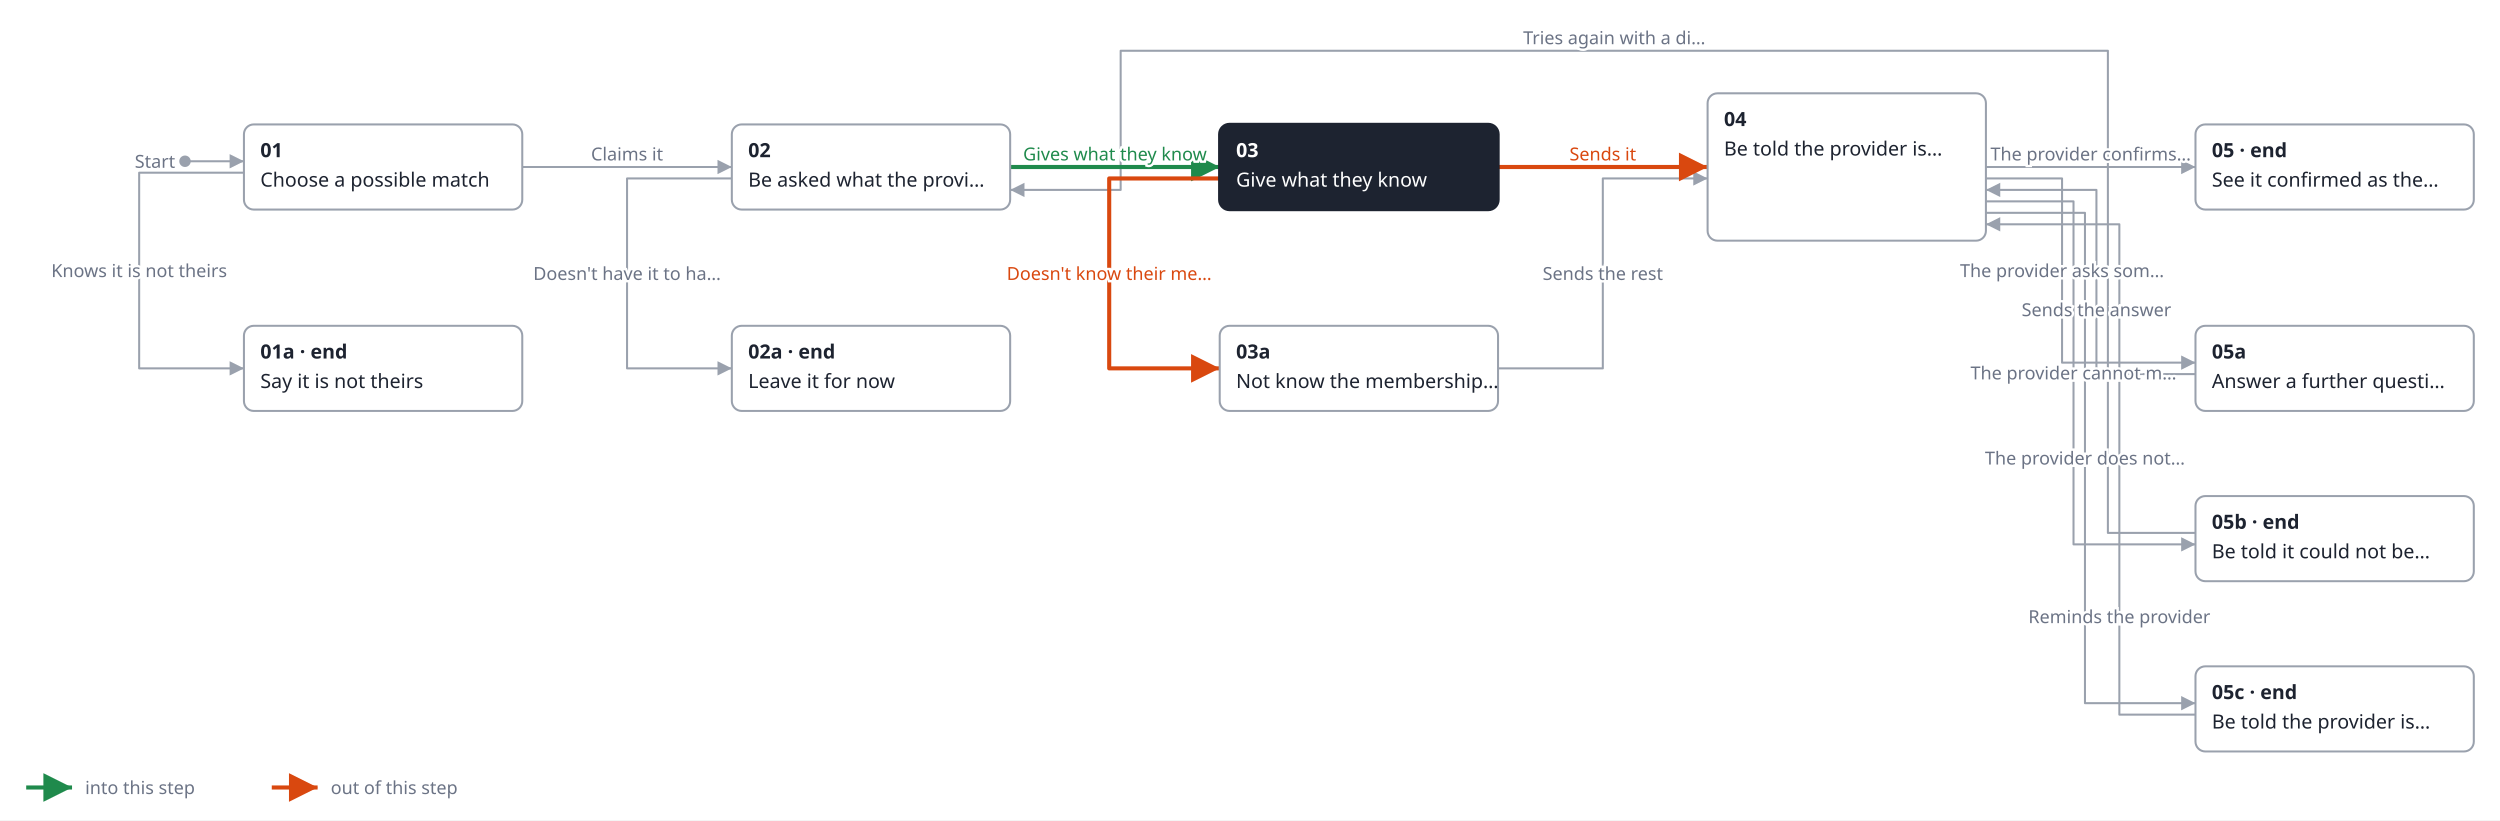
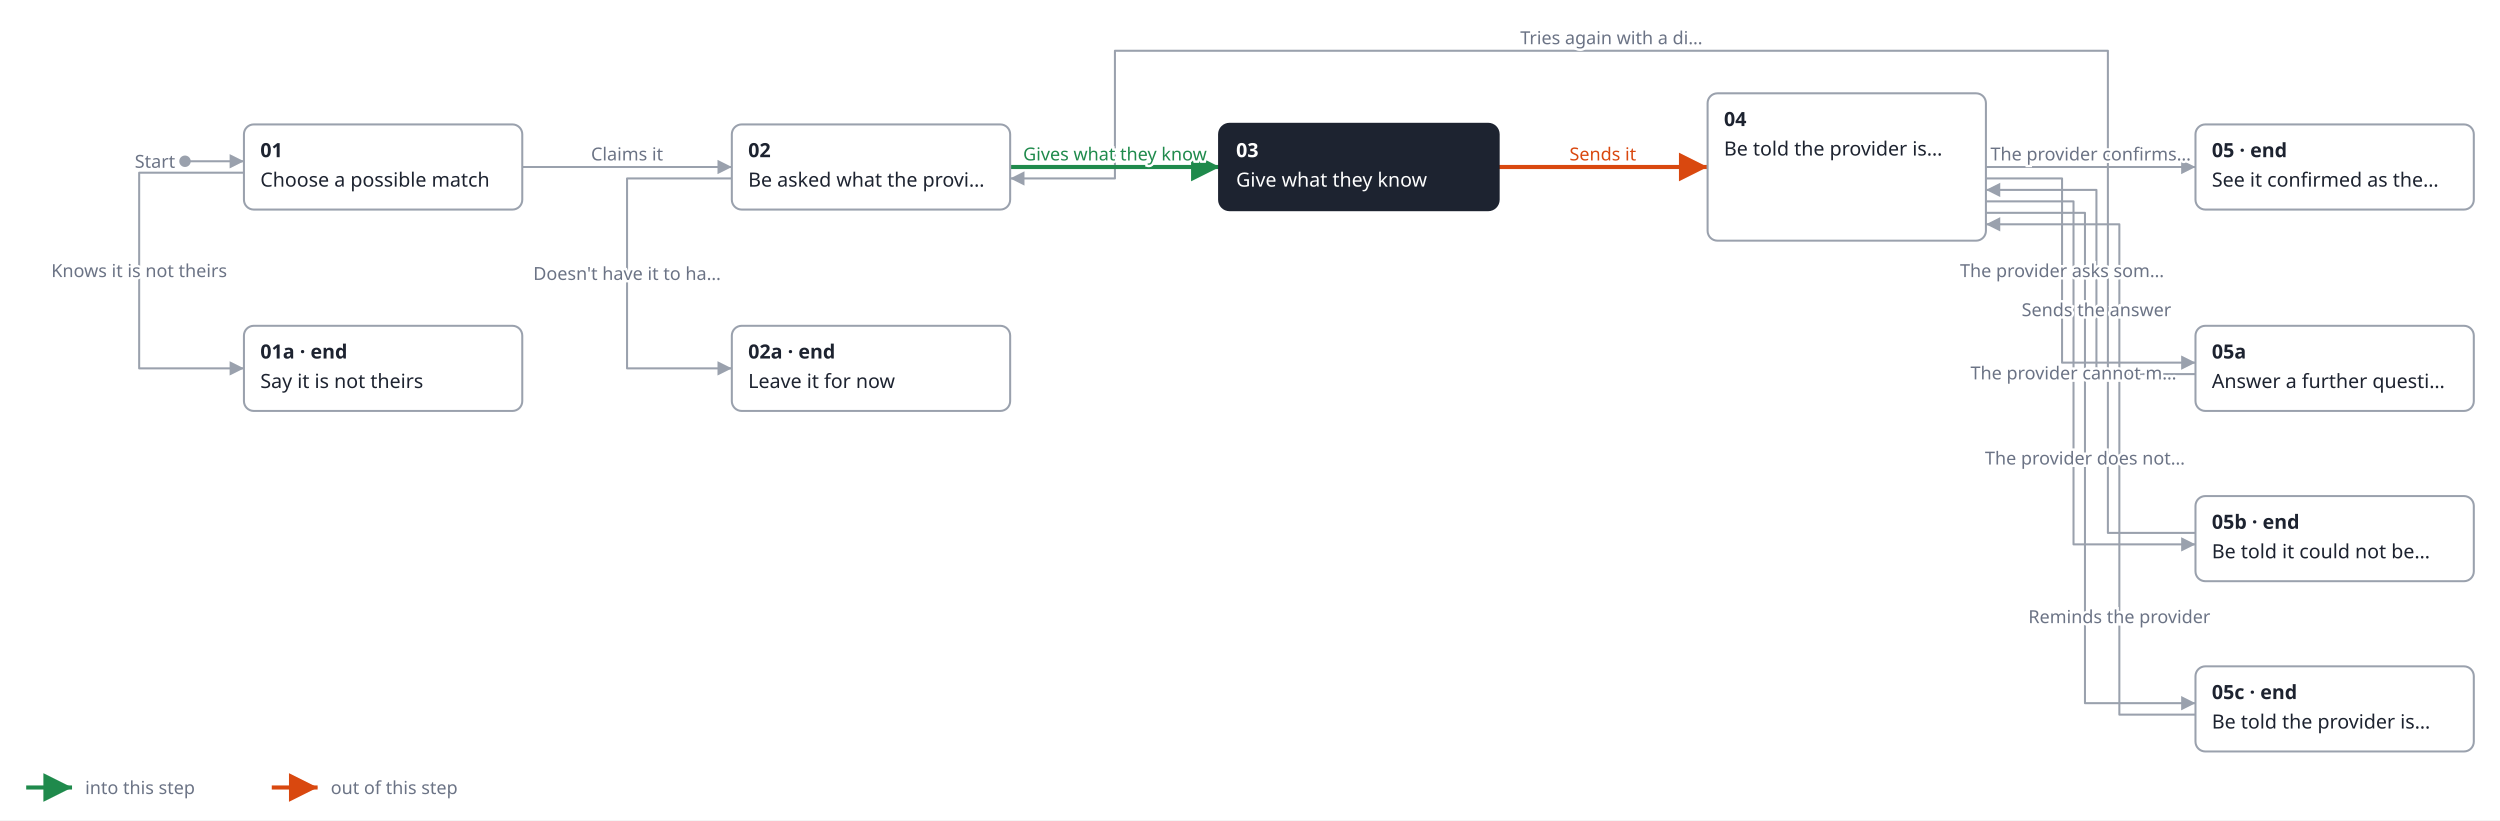
<svg xmlns="http://www.w3.org/2000/svg" width="1527" height="501" viewBox="0 0 1527 501" font-family="sans-serif">
  <defs>
    <marker id="arrow-in" viewBox="0 0 10 10" refX="10" refY="5" markerWidth="7" markerHeight="7" orient="auto-start-reverse">
      <path d="M0,0 L10,5 L0,10 z" fill="#1f8a4c" />
    </marker>
    <marker id="arrow-out" viewBox="0 0 10 10" refX="10" refY="5" markerWidth="7" markerHeight="7" orient="auto-start-reverse">
      <path d="M0,0 L10,5 L0,10 z" fill="#d9480f" />
    </marker>
    <marker id="arrow-line" viewBox="0 0 10 10" refX="10" refY="5" markerWidth="7" markerHeight="7" orient="auto-start-reverse">
      <path d="M0,0 L10,5 L0,10 z" fill="#9aa1ad" />
    </marker>
  </defs>
  <rect width="1527" height="501" fill="#ffffff" />
  <g transform="translate(21,5)">
    <path d="M298,97 L426,97" fill="none" stroke="#9aa1ad" stroke-width="1.25" stroke-linejoin="round" marker-end="url(#arrow-line)" />
    <path d="M128,100.5 L64,100.5 L64,220 L128,220" fill="none" stroke="#9aa1ad" stroke-width="1.25" stroke-linejoin="round" marker-end="url(#arrow-line)" />
    <path d="M426,104 L362,104 L362,220 L426,220" fill="none" stroke="#9aa1ad" stroke-width="1.25" stroke-linejoin="round" marker-end="url(#arrow-line)" />
-     <path d="M894,220 L958,220 L958,104 L1022,104" fill="none" stroke="#9aa1ad" stroke-width="1.25" stroke-linejoin="round" marker-end="url(#arrow-line)" />
    <path d="M1192,97 L1320,97" fill="none" stroke="#9aa1ad" stroke-width="1.25" stroke-linejoin="round" marker-end="url(#arrow-line)" />
    <path d="M1192,104 L1238.5,104 L1238.5,216.5 L1320,216.5" fill="none" stroke="#9aa1ad" stroke-width="1.25" stroke-linejoin="round" marker-end="url(#arrow-line)" />
    <path d="M1192,118 L1245.5,118 L1245.5,327.5 L1320,327.5" fill="none" stroke="#9aa1ad" stroke-width="1.25" stroke-linejoin="round" marker-end="url(#arrow-line)" />
    <path d="M1192,125 L1252.5,125 L1252.5,424.5 L1320,424.5" fill="none" stroke="#9aa1ad" stroke-width="1.25" stroke-linejoin="round" marker-end="url(#arrow-line)" />
    <path d="M1320,223.5 L1259.5,223.5 L1259.5,111 L1192,111" fill="none" stroke="#9aa1ad" stroke-width="1.25" stroke-linejoin="round" marker-end="url(#arrow-line)" />
-     <path d="M1320,320.5 L1266.5,320.5 L1266.5,26 L663.5,26 L663.5,111 L596,111" fill="none" stroke="#9aa1ad" stroke-width="1.25" stroke-linejoin="round" marker-end="url(#arrow-line)" />
+     <path d="M1320,320.5 L1266.5,320.5 L1266.5,26 L660,26 L660,104 L596,104" fill="none" stroke="#9aa1ad" stroke-width="1.25" stroke-linejoin="round" marker-end="url(#arrow-line)" />
    <path d="M1320,431.5 L1273.5,431.5 L1273.5,132 L1192,132" fill="none" stroke="#9aa1ad" stroke-width="1.25" stroke-linejoin="round" marker-end="url(#arrow-line)" />
    <path d="M596,97 L724,97" fill="none" stroke="#1f8a4c" stroke-width="2.5" stroke-linejoin="round" marker-end="url(#arrow-in)" />
    <path d="M894,97 L1022,97" fill="none" stroke="#d9480f" stroke-width="2.5" stroke-linejoin="round" marker-end="url(#arrow-out)" />
-     <path d="M724,104 L656.5,104 L656.5,220 L724,220" fill="none" stroke="#d9480f" stroke-width="2.5" stroke-linejoin="round" marker-end="url(#arrow-out)" />
    <circle cx="92" cy="93.5" r="3.5" fill="#9aa1ad" />
    <path d="M92,93.5 L128,93.5" fill="none" stroke="#9aa1ad" stroke-width="1.25" marker-end="url(#arrow-line)" />
    <rect x="128" y="71" width="170" height="52" rx="6" fill="#ffffff" stroke="#9aa1ad" stroke-width="1.25" />
    <text x="138" y="91" font-size="12" font-weight="bold" fill="#1d2330">01</text>
    <text x="138" y="109" font-size="12" fill="#1d2330">Choose a possible match</text>
    <rect x="128" y="194" width="170" height="52" rx="6" fill="#ffffff" stroke="#9aa1ad" stroke-width="1.25" />
    <text x="138" y="214" font-size="12" font-weight="bold" fill="#1d2330">01a · end</text>
    <text x="138" y="232" font-size="12" fill="#1d2330">Say it is not theirs</text>
    <rect x="426" y="71" width="170" height="52" rx="6" fill="#ffffff" stroke="#9aa1ad" stroke-width="1.25" />
    <text x="436" y="91" font-size="12" font-weight="bold" fill="#1d2330">02</text>
    <text x="436" y="109" font-size="12" fill="#1d2330">Be asked what the provi…</text>
    <rect x="426" y="194" width="170" height="52" rx="6" fill="#ffffff" stroke="#9aa1ad" stroke-width="1.25" />
    <text x="436" y="214" font-size="12" font-weight="bold" fill="#1d2330">02a · end</text>
    <text x="436" y="232" font-size="12" fill="#1d2330">Leave it for now</text>
    <rect x="724" y="71" width="170" height="52" rx="6" fill="#1d2330" stroke="#1d2330" stroke-width="2" />
    <text x="734" y="91" font-size="12" font-weight="bold" fill="#ffffff">03</text>
    <text x="734" y="109" font-size="12" fill="#ffffff">Give what they know</text>
-     <rect x="724" y="194" width="170" height="52" rx="6" fill="#ffffff" stroke="#9aa1ad" stroke-width="1.25" />
-     <text x="734" y="214" font-size="12" font-weight="bold" fill="#1d2330">03a</text>
-     <text x="734" y="232" font-size="12" fill="#1d2330">Not know the membership…</text>
    <rect x="1022" y="52" width="170" height="90" rx="6" fill="#ffffff" stroke="#9aa1ad" stroke-width="1.25" />
    <text x="1032" y="72" font-size="12" font-weight="bold" fill="#1d2330">04</text>
    <text x="1032" y="90" font-size="12" fill="#1d2330">Be told the provider is…</text>
    <rect x="1320" y="71" width="170" height="52" rx="6" fill="#ffffff" stroke="#9aa1ad" stroke-width="1.25" />
    <text x="1330" y="91" font-size="12" font-weight="bold" fill="#1d2330">05 · end</text>
    <text x="1330" y="109" font-size="12" fill="#1d2330">See it confirmed as the…</text>
    <rect x="1320" y="194" width="170" height="52" rx="6" fill="#ffffff" stroke="#9aa1ad" stroke-width="1.25" />
    <text x="1330" y="214" font-size="12" font-weight="bold" fill="#1d2330">05a</text>
    <text x="1330" y="232" font-size="12" fill="#1d2330">Answer a further questi…</text>
    <rect x="1320" y="298" width="170" height="52" rx="6" fill="#ffffff" stroke="#9aa1ad" stroke-width="1.25" />
    <text x="1330" y="318" font-size="12" font-weight="bold" fill="#1d2330">05b · end</text>
    <text x="1330" y="336" font-size="12" fill="#1d2330">Be told it could not be…</text>
    <rect x="1320" y="402" width="170" height="52" rx="6" fill="#ffffff" stroke="#9aa1ad" stroke-width="1.25" />
    <text x="1330" y="422" font-size="12" font-weight="bold" fill="#1d2330">05c · end</text>
    <text x="1330" y="440" font-size="12" fill="#1d2330">Be told the provider is…</text>
    <text x="362" y="93" font-size="11" text-anchor="middle" fill="#6b7385" stroke="#ffffff" stroke-width="3" paint-order="stroke">Claims it</text>
    <text x="64" y="164.25" font-size="11" text-anchor="middle" fill="#6b7385" stroke="#ffffff" stroke-width="3" paint-order="stroke">Knows it is not theirs</text>
    <text x="362" y="166" font-size="11" text-anchor="middle" fill="#6b7385" stroke="#ffffff" stroke-width="3" paint-order="stroke">Doesn't have it to ha…</text>
-     <text x="958" y="166" font-size="11" text-anchor="middle" fill="#6b7385" stroke="#ffffff" stroke-width="3" paint-order="stroke">Sends the rest</text>
    <text x="1256" y="93" font-size="11" text-anchor="middle" fill="#6b7385" stroke="#ffffff" stroke-width="3" paint-order="stroke">The provider confirms…</text>
    <text x="1238.5" y="164.25" font-size="11" text-anchor="middle" fill="#6b7385" stroke="#ffffff" stroke-width="3" paint-order="stroke">The provider asks som…</text>
    <text x="1245.5" y="226.75" font-size="11" text-anchor="middle" fill="#6b7385" stroke="#ffffff" stroke-width="3" paint-order="stroke">The provider cannot m…</text>
    <text x="1252.5" y="278.75" font-size="11" text-anchor="middle" fill="#6b7385" stroke="#ffffff" stroke-width="3" paint-order="stroke">The provider does not…</text>
    <text x="1259.5" y="188.125" font-size="11" text-anchor="middle" fill="#6b7385" stroke="#ffffff" stroke-width="3" paint-order="stroke">Sends the answer</text>
-     <text x="965" y="22" font-size="11" text-anchor="middle" fill="#6b7385" stroke="#ffffff" stroke-width="3" paint-order="stroke">Tries again with a di…</text>
+     <text x="963.25" y="22" font-size="11" text-anchor="middle" fill="#6b7385" stroke="#ffffff" stroke-width="3" paint-order="stroke">Tries again with a di…</text>
    <text x="1273.5" y="375.6" font-size="11" text-anchor="middle" fill="#6b7385" stroke="#ffffff" stroke-width="3" paint-order="stroke">Reminds the provider</text>
    <text x="660" y="93" font-size="11" text-anchor="middle" fill="#1f8a4c" stroke="#ffffff" stroke-width="3" paint-order="stroke">Gives what they know</text>
    <text x="958" y="93" font-size="11" text-anchor="middle" fill="#d9480f" stroke="#ffffff" stroke-width="3" paint-order="stroke">Sends it</text>
-     <text x="656.5" y="166" font-size="11" text-anchor="middle" fill="#d9480f" stroke="#ffffff" stroke-width="3" paint-order="stroke">Doesn't know their me…</text>
    <text x="86" y="97.5" font-size="11" text-anchor="end" fill="#6b7385" stroke="#ffffff" stroke-width="3" paint-order="stroke">Start</text>
  </g>
  <path d="M16,481 L44,481" stroke="#1f8a4c" stroke-width="2.5" marker-end="url(#arrow-in)" />
  <text x="52" y="485" font-size="11" fill="#6b7385">into this step</text>
  <path d="M166,481 L194,481" stroke="#d9480f" stroke-width="2.5" marker-end="url(#arrow-out)" />
  <text x="202" y="485" font-size="11" fill="#6b7385">out of this step</text>
</svg>
